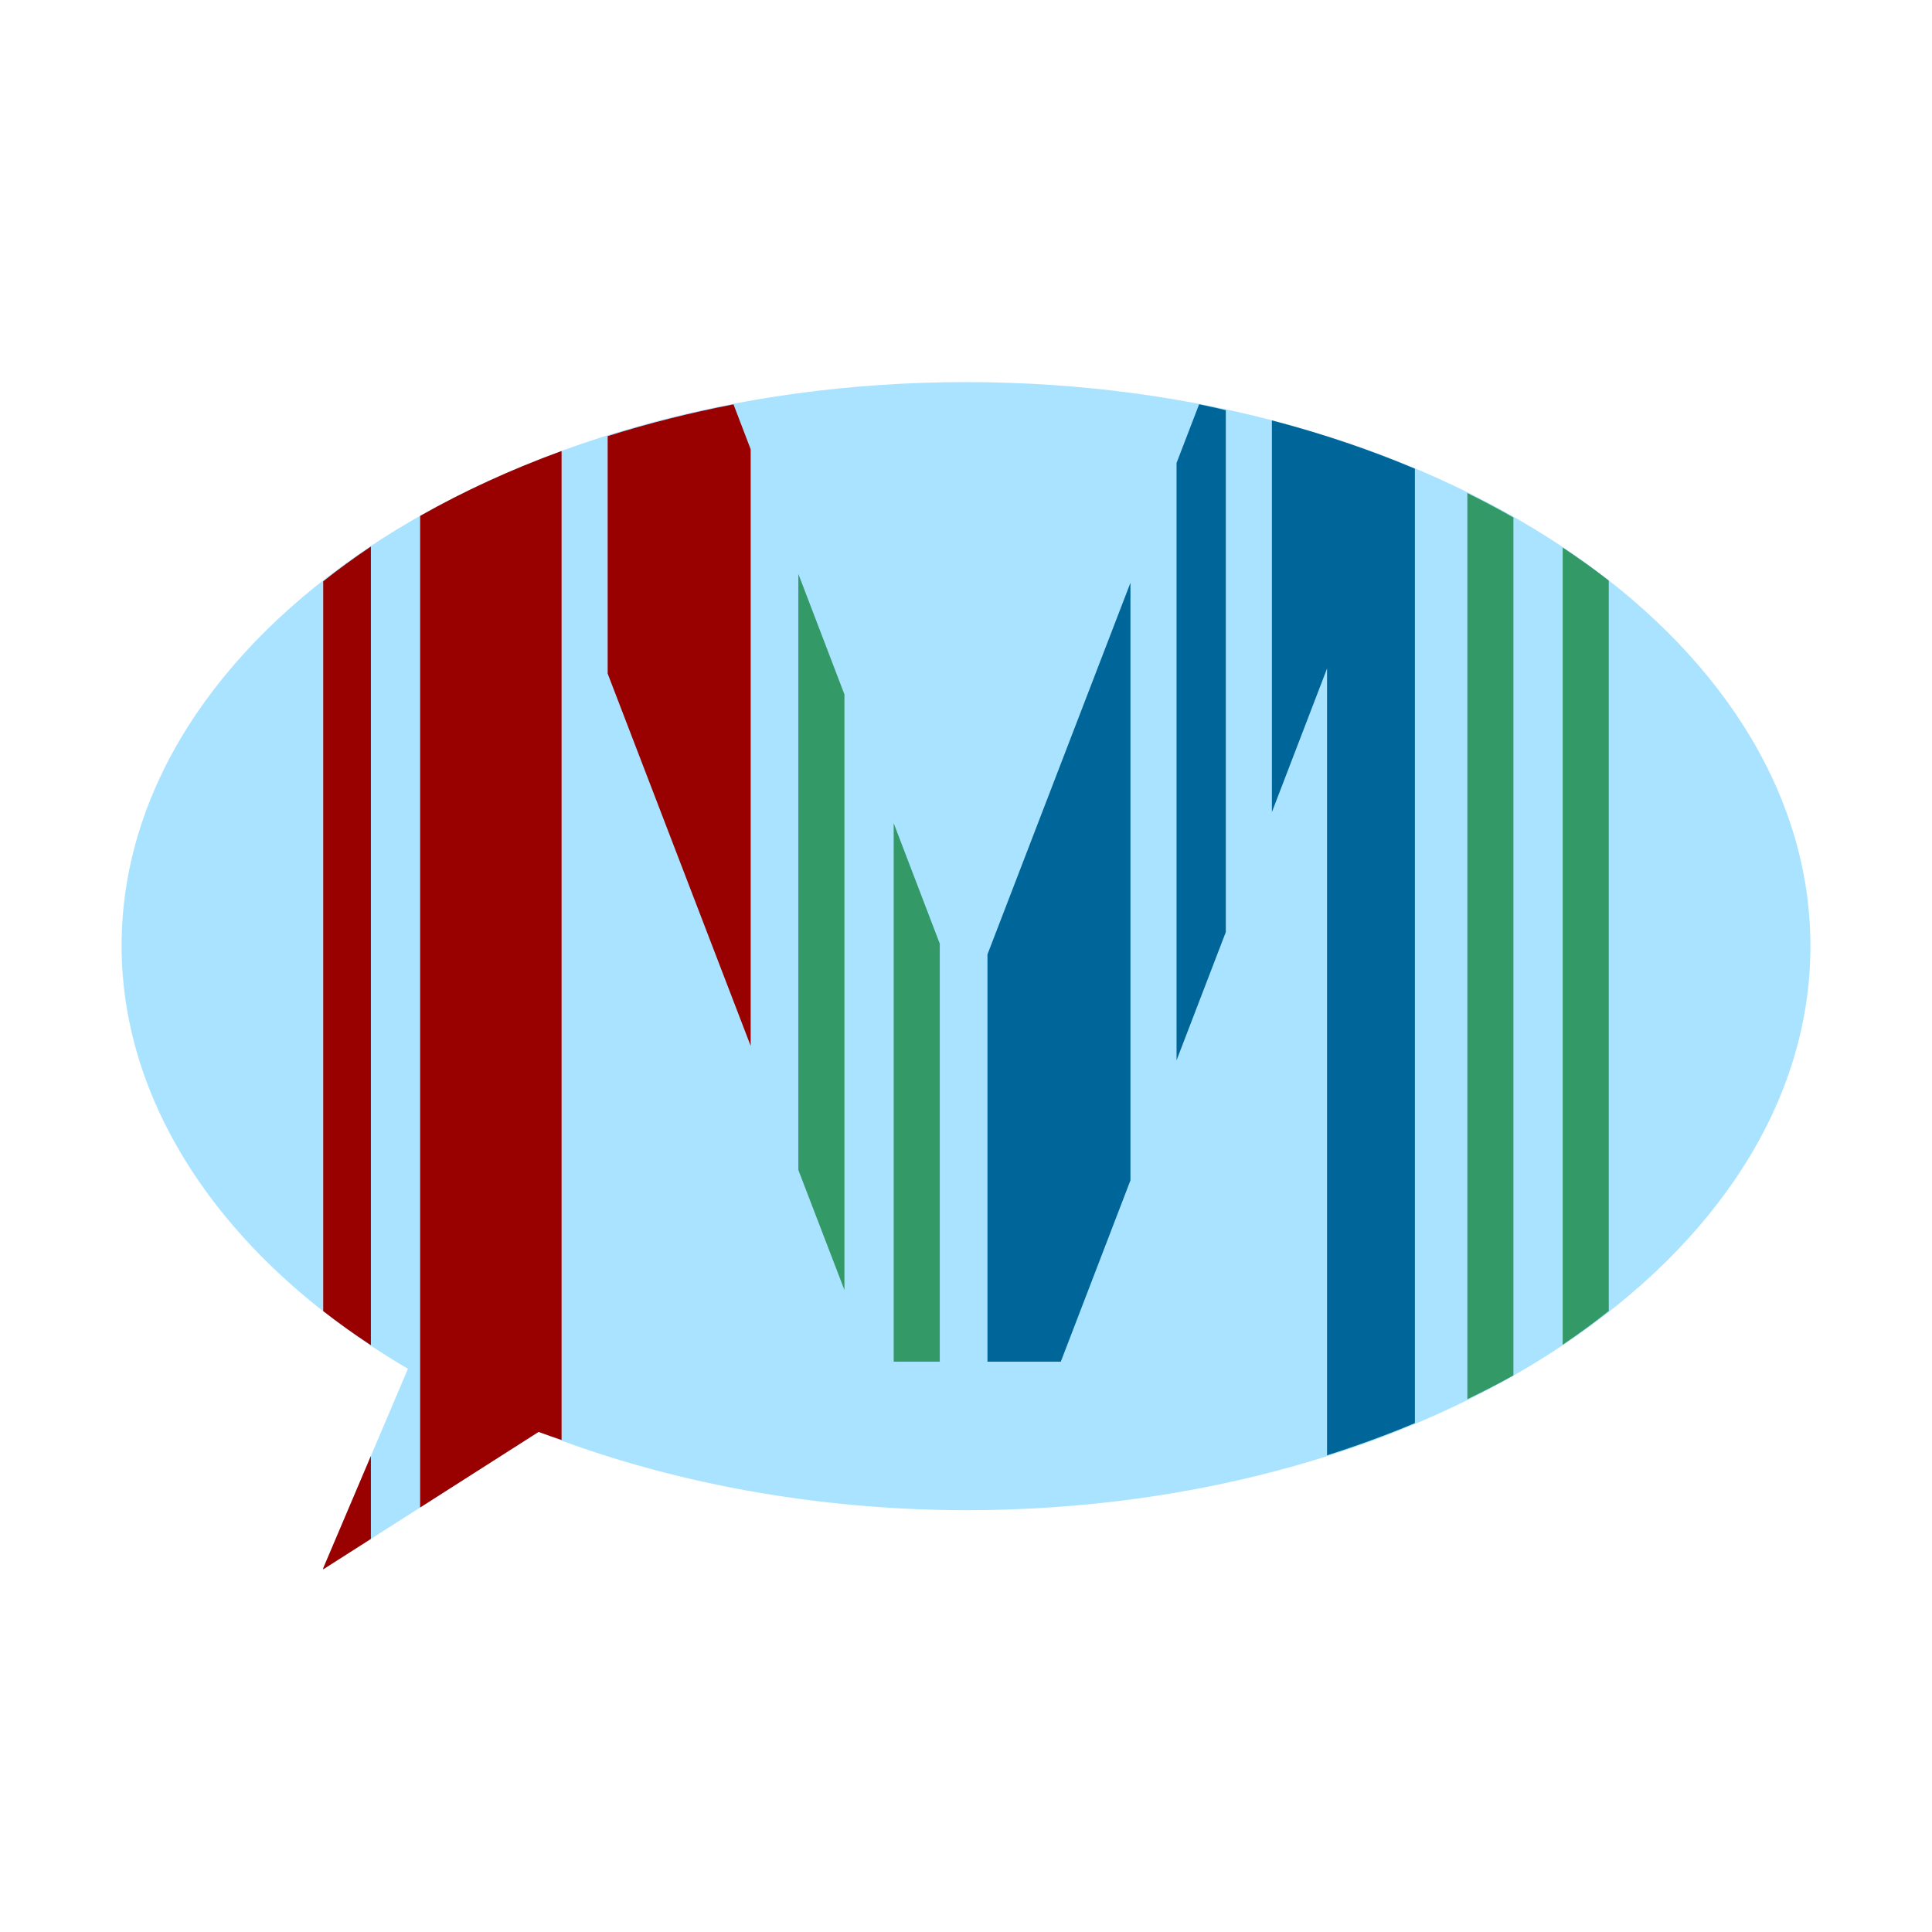
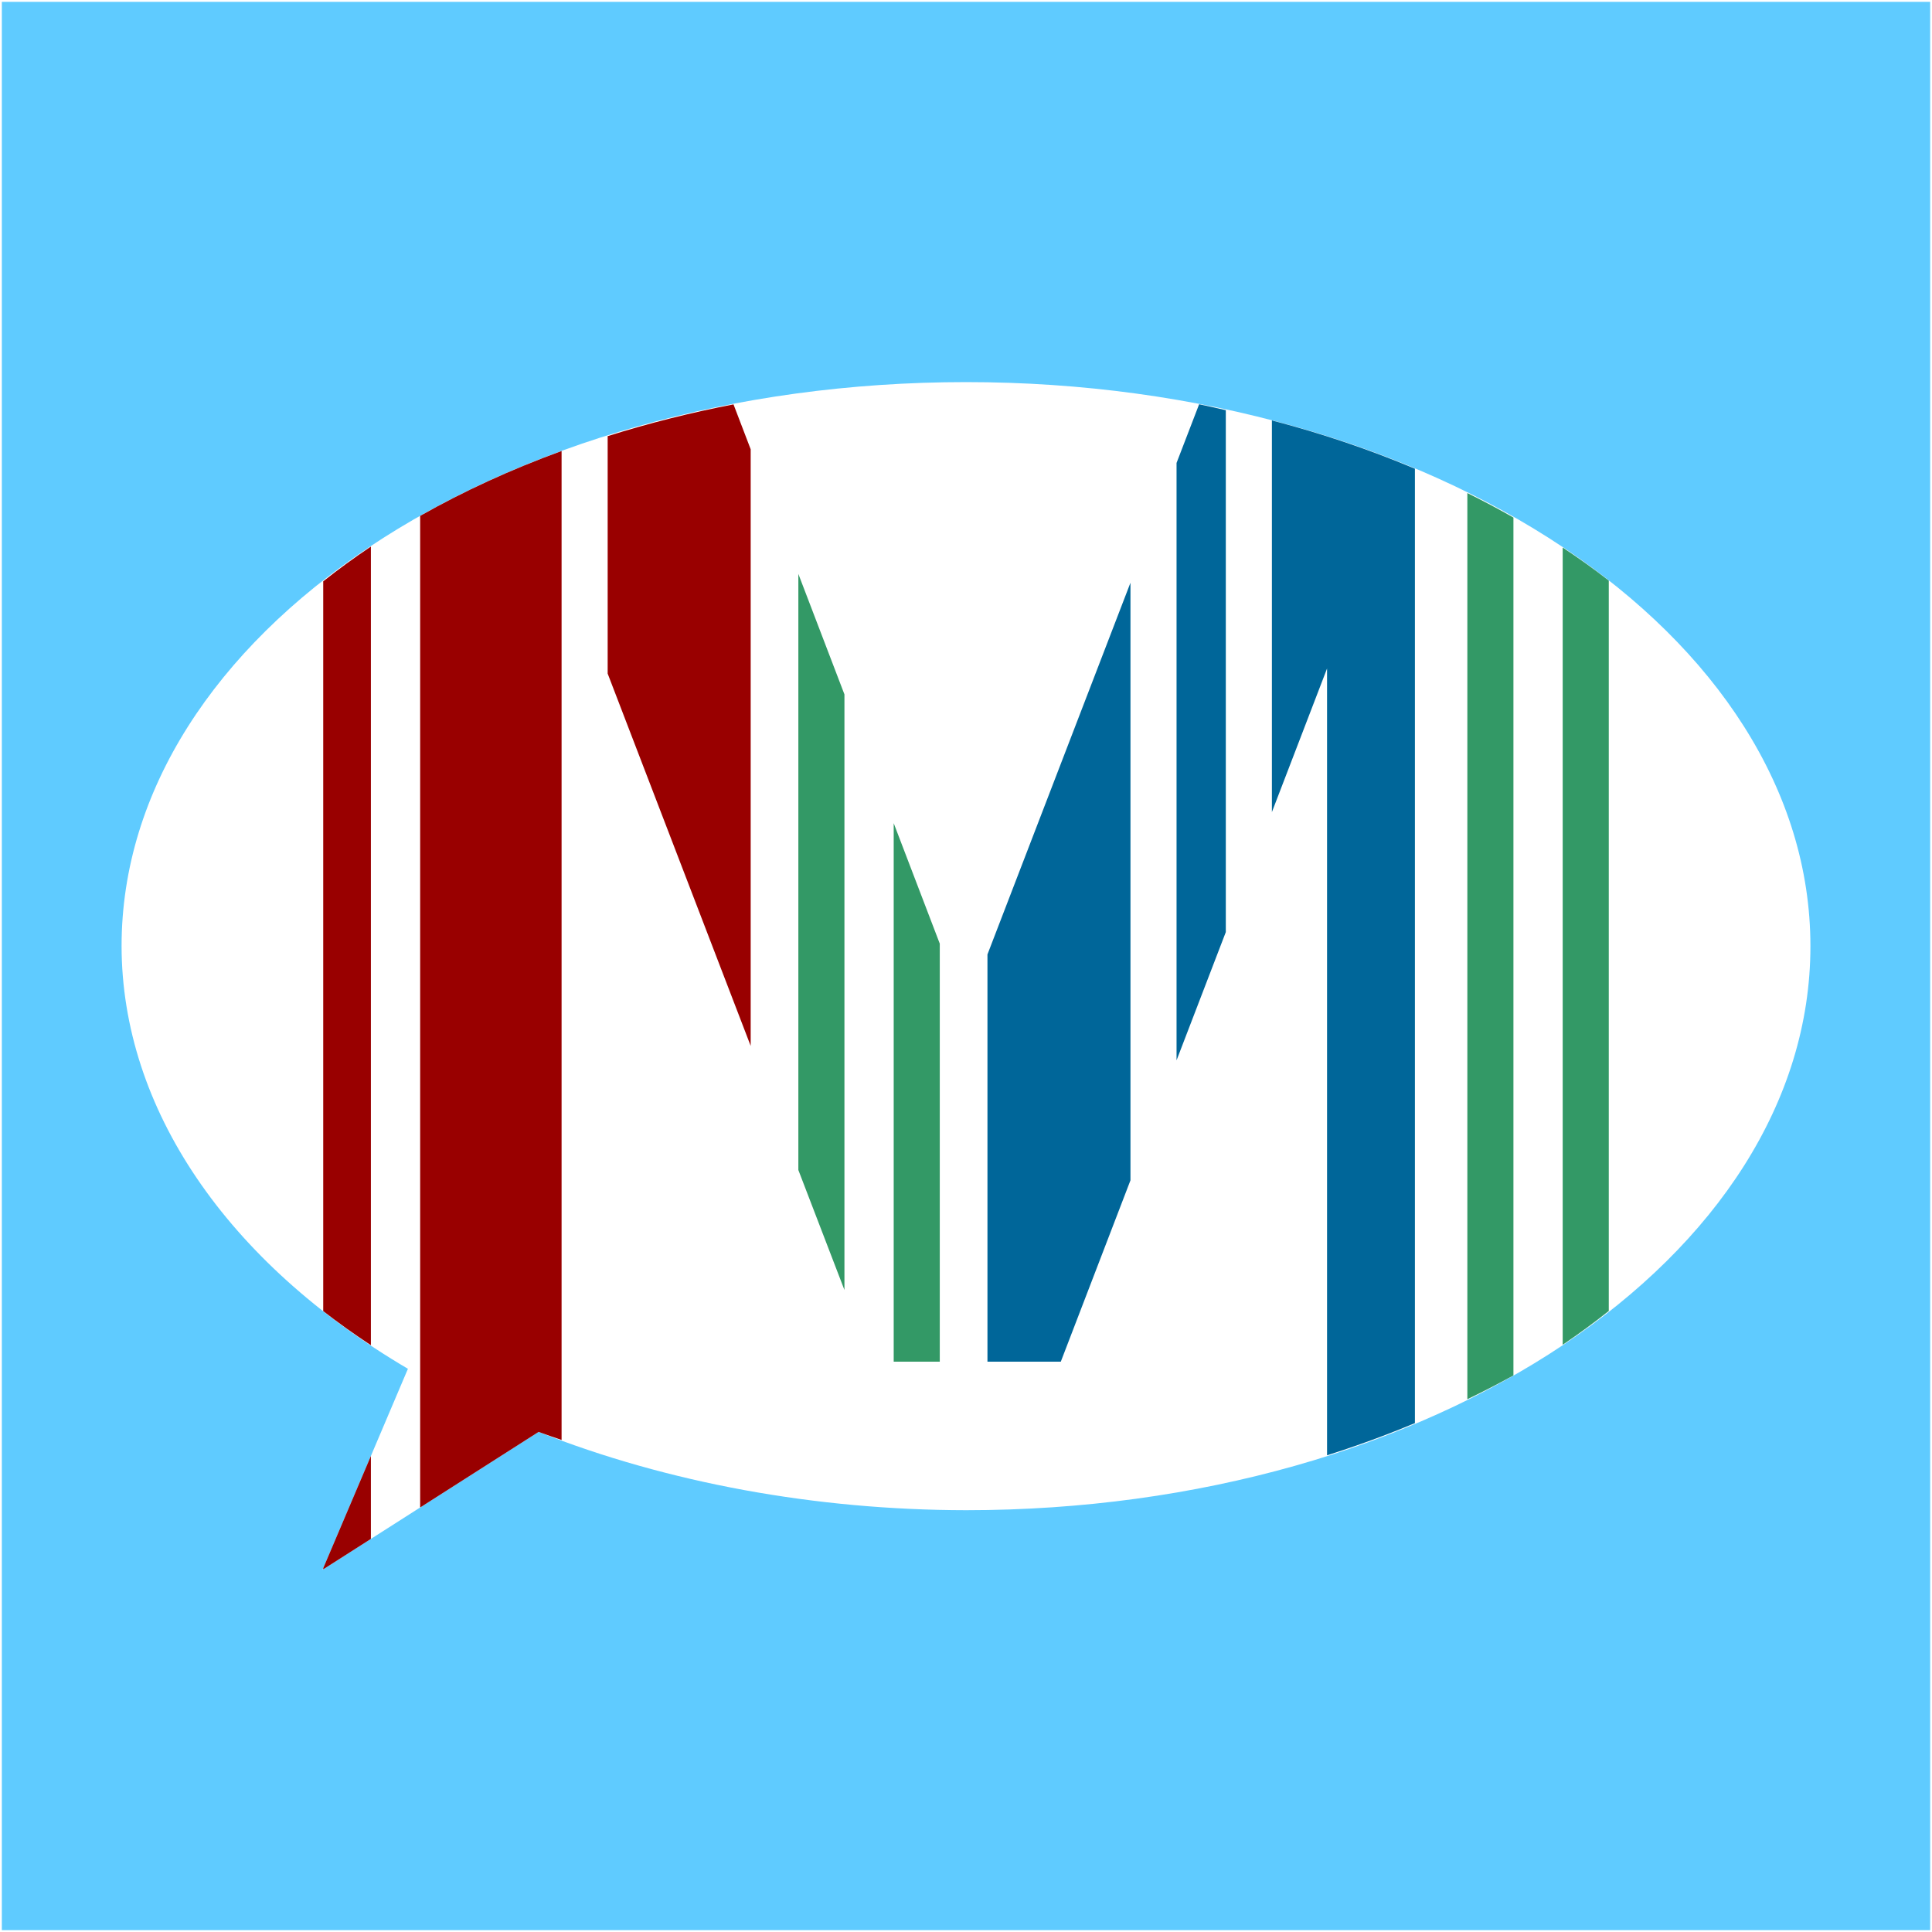
<svg xmlns="http://www.w3.org/2000/svg" xmlns:ns1="http://www.openswatchbook.org/uri/2009/osb" width="1052" height="1052" version="1" id="svg10">
  <defs id="defs14">
    <linearGradient id="linearGradient2326" ns1:paint="solid">
      <stop style="stop-color:#3e0000;stop-opacity:1;" offset="0" id="stop2324" />
    </linearGradient>
  </defs>
  <circle style="display:none;opacity:1;fill:#3e0000;fill-opacity:1;stroke-width:2.761;stroke-miterlimit:4;stroke-dasharray:2.761, 2.761;stroke-dashoffset:0" id="path848" cx="526" cy="526" r="525" />
-   <path style="opacity:0.5;fill:#55c8ff;fill-opacity:1;stroke-width:3.138;stroke-miterlimit:4;stroke-dasharray:3.138, 3.138;stroke-dashoffset:0" d="M 526 208.059 A 459.8 307.134 0 0 0 66.201 515.191 A 459.8 307.134 0 0 0 222.119 745.328 L 175.633 854.75 L 293.27 779.693 A 459.8 307.134 0 0 0 526 822.326 A 459.8 307.134 0 0 0 985.799 515.191 A 459.8 307.134 0 0 0 526 208.059 z " id="path2364" />
+   <path style="display:inline;opacity:1;fill:#5fcbff;fill-opacity:1;stroke:none;stroke-width:2.646;stroke-miterlimit:4;stroke-dasharray:2.646, 2.646;stroke-dashoffset:0" d="M 1,1 V 1051 H 1051 V 1 Z M 526,208.059 A 459.8,307.134 0 0 1 985.799,515.191 459.8,307.134 0 0 1 526,822.326 459.8,307.134 0 0 1 293.27,779.693 L 175.633,854.75 222.119,745.328 A 459.8,307.134 0 0 1 66.201,515.191 459.8,307.134 0 0 1 526,208.059 Z" id="rect818" />
+   <path style="display:none;opacity:0.5;fill:#55c8ff;fill-opacity:1;stroke-width:3.138;stroke-miterlimit:4;stroke-dasharray:3.138, 3.138;stroke-dashoffset:0" d="M 526,208.059 A 459.8,307.134 0 0 0 66.201,515.191 459.8,307.134 0 0 0 222.119,745.328 L 175.633,854.75 293.27,779.693 A 459.8,307.134 0 0 0 526,822.326 459.8,307.134 0 0 0 985.799,515.191 459.8,307.134 0 0 0 526,208.059 Z" id="path2364" />
  <path style="fill:#990000;stroke-width:1.101" d="M 399.404 220.193 A 459.8 307.134 0 0 0 330.881 237.486 L 330.881 366.77 L 408.756 569.51 L 408.756 244.641 L 399.404 220.193 z M 305.791 245.584 A 459.8 307.134 0 0 0 228.781 280.91 L 228.781 820.84 L 293.27 779.693 A 459.8 307.134 0 0 0 305.791 784.082 L 305.791 245.584 z M 201.957 297.604 A 459.8 307.134 0 0 0 176 316.539 L 176 713.916 A 459.8 307.134 0 0 0 201.957 732.484 L 201.957 297.604 z M 201.957 792.787 L 176 853.885 L 176 854.516 L 201.957 837.955 L 201.957 792.787 z " id="path2" />
  <path style="fill:#339966;stroke-width:1.101" d="M 798.992 268.48 L 798.992 761.891 A 459.8 307.134 0 0 0 824.084 748.936 L 824.084 281.805 A 459.8 307.134 0 0 0 798.992 268.48 z M 850.906 298.139 L 850.906 732.244 A 459.8 307.134 0 0 0 876 713.846 L 876 316.131 A 459.8 307.134 0 0 0 850.906 298.139 z M 434.715 312.506 L 434.715 637.09 L 459.809 702.418 L 459.809 378.109 L 434.715 312.506 z M 486.631 448.234 L 486.631 741.438 L 511.723 741.438 L 511.723 513.838 L 486.631 448.234 z " id="path4" />
  <path style="fill:#006699;stroke-width:1.101" d="M 652.941 220.127 L 640.646 252.08 L 640.646 577.363 L 667.471 507.529 L 667.471 223.352 A 459.8 307.134 0 0 0 652.941 220.127 z M 692.564 228.922 L 692.564 442.201 L 722.598 364.01 L 722.598 792.42 A 459.8 307.134 0 0 0 770.438 774.898 L 770.438 255.219 A 459.8 307.134 0 0 0 692.564 228.922 z M 615.555 317.303 L 537.682 519.707 L 537.682 741.438 L 577.625 741.438 L 615.555 642.691 L 615.555 317.303 z " id="path6" />
</svg>
